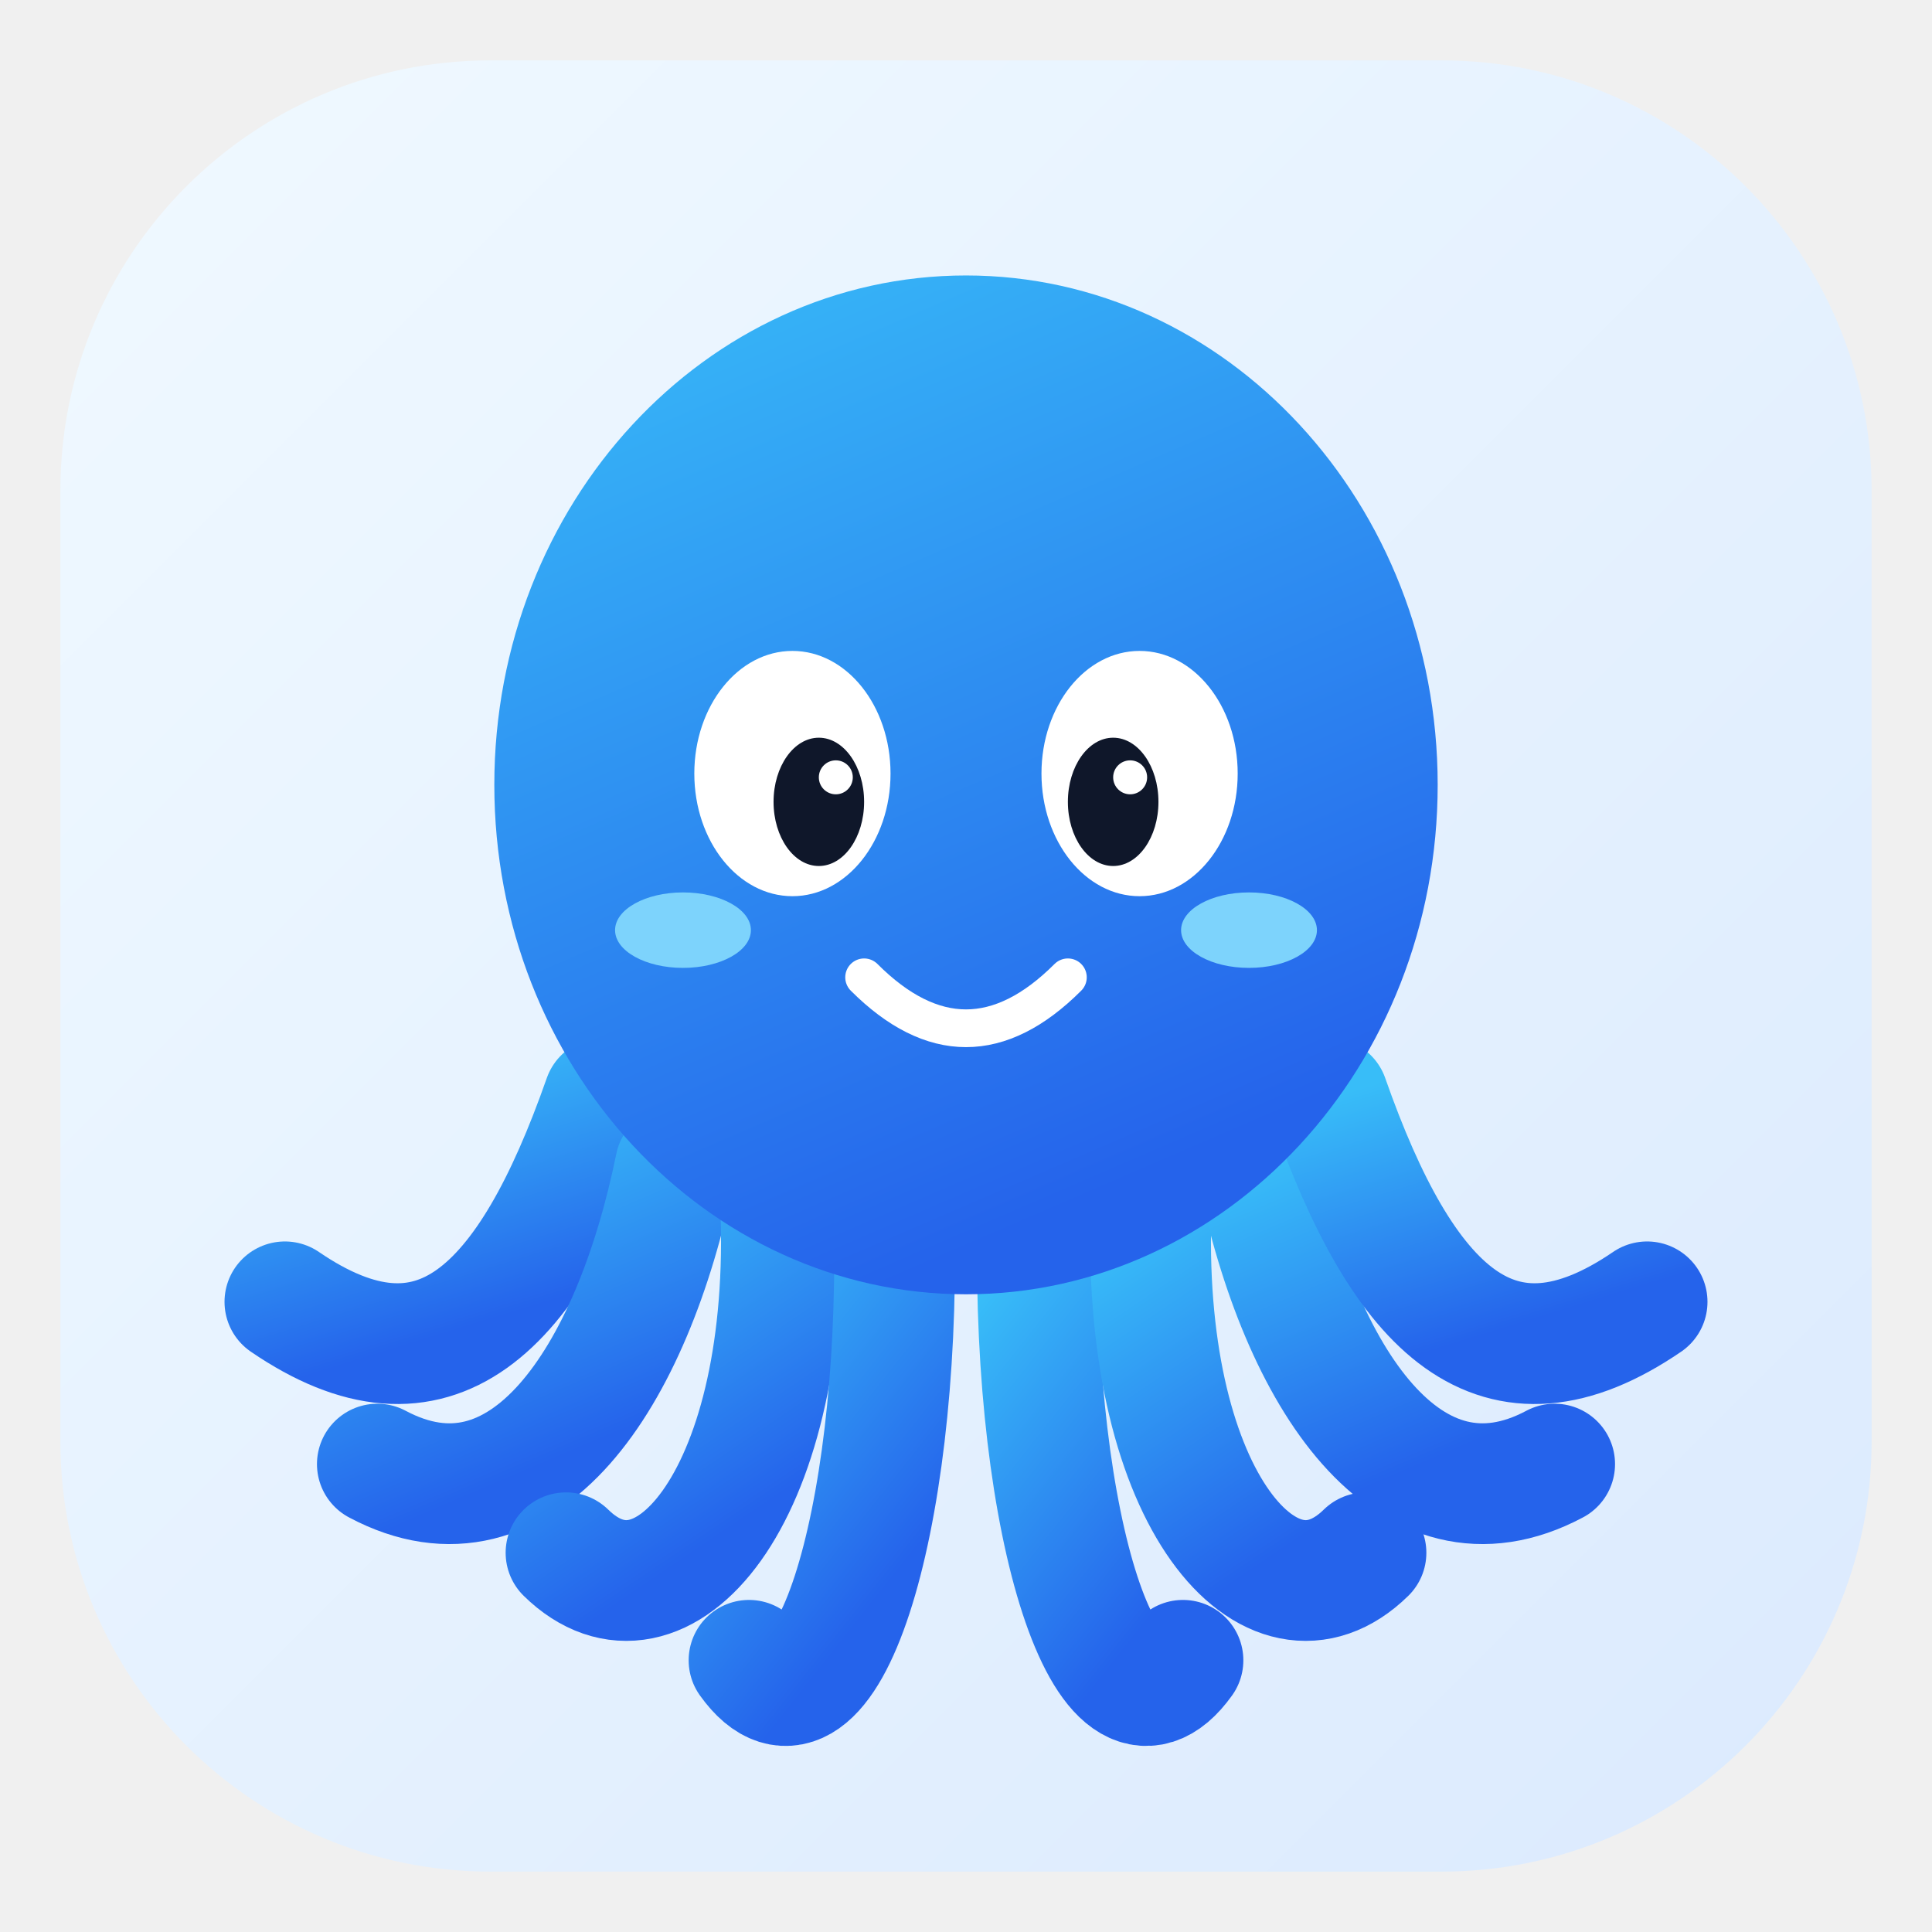
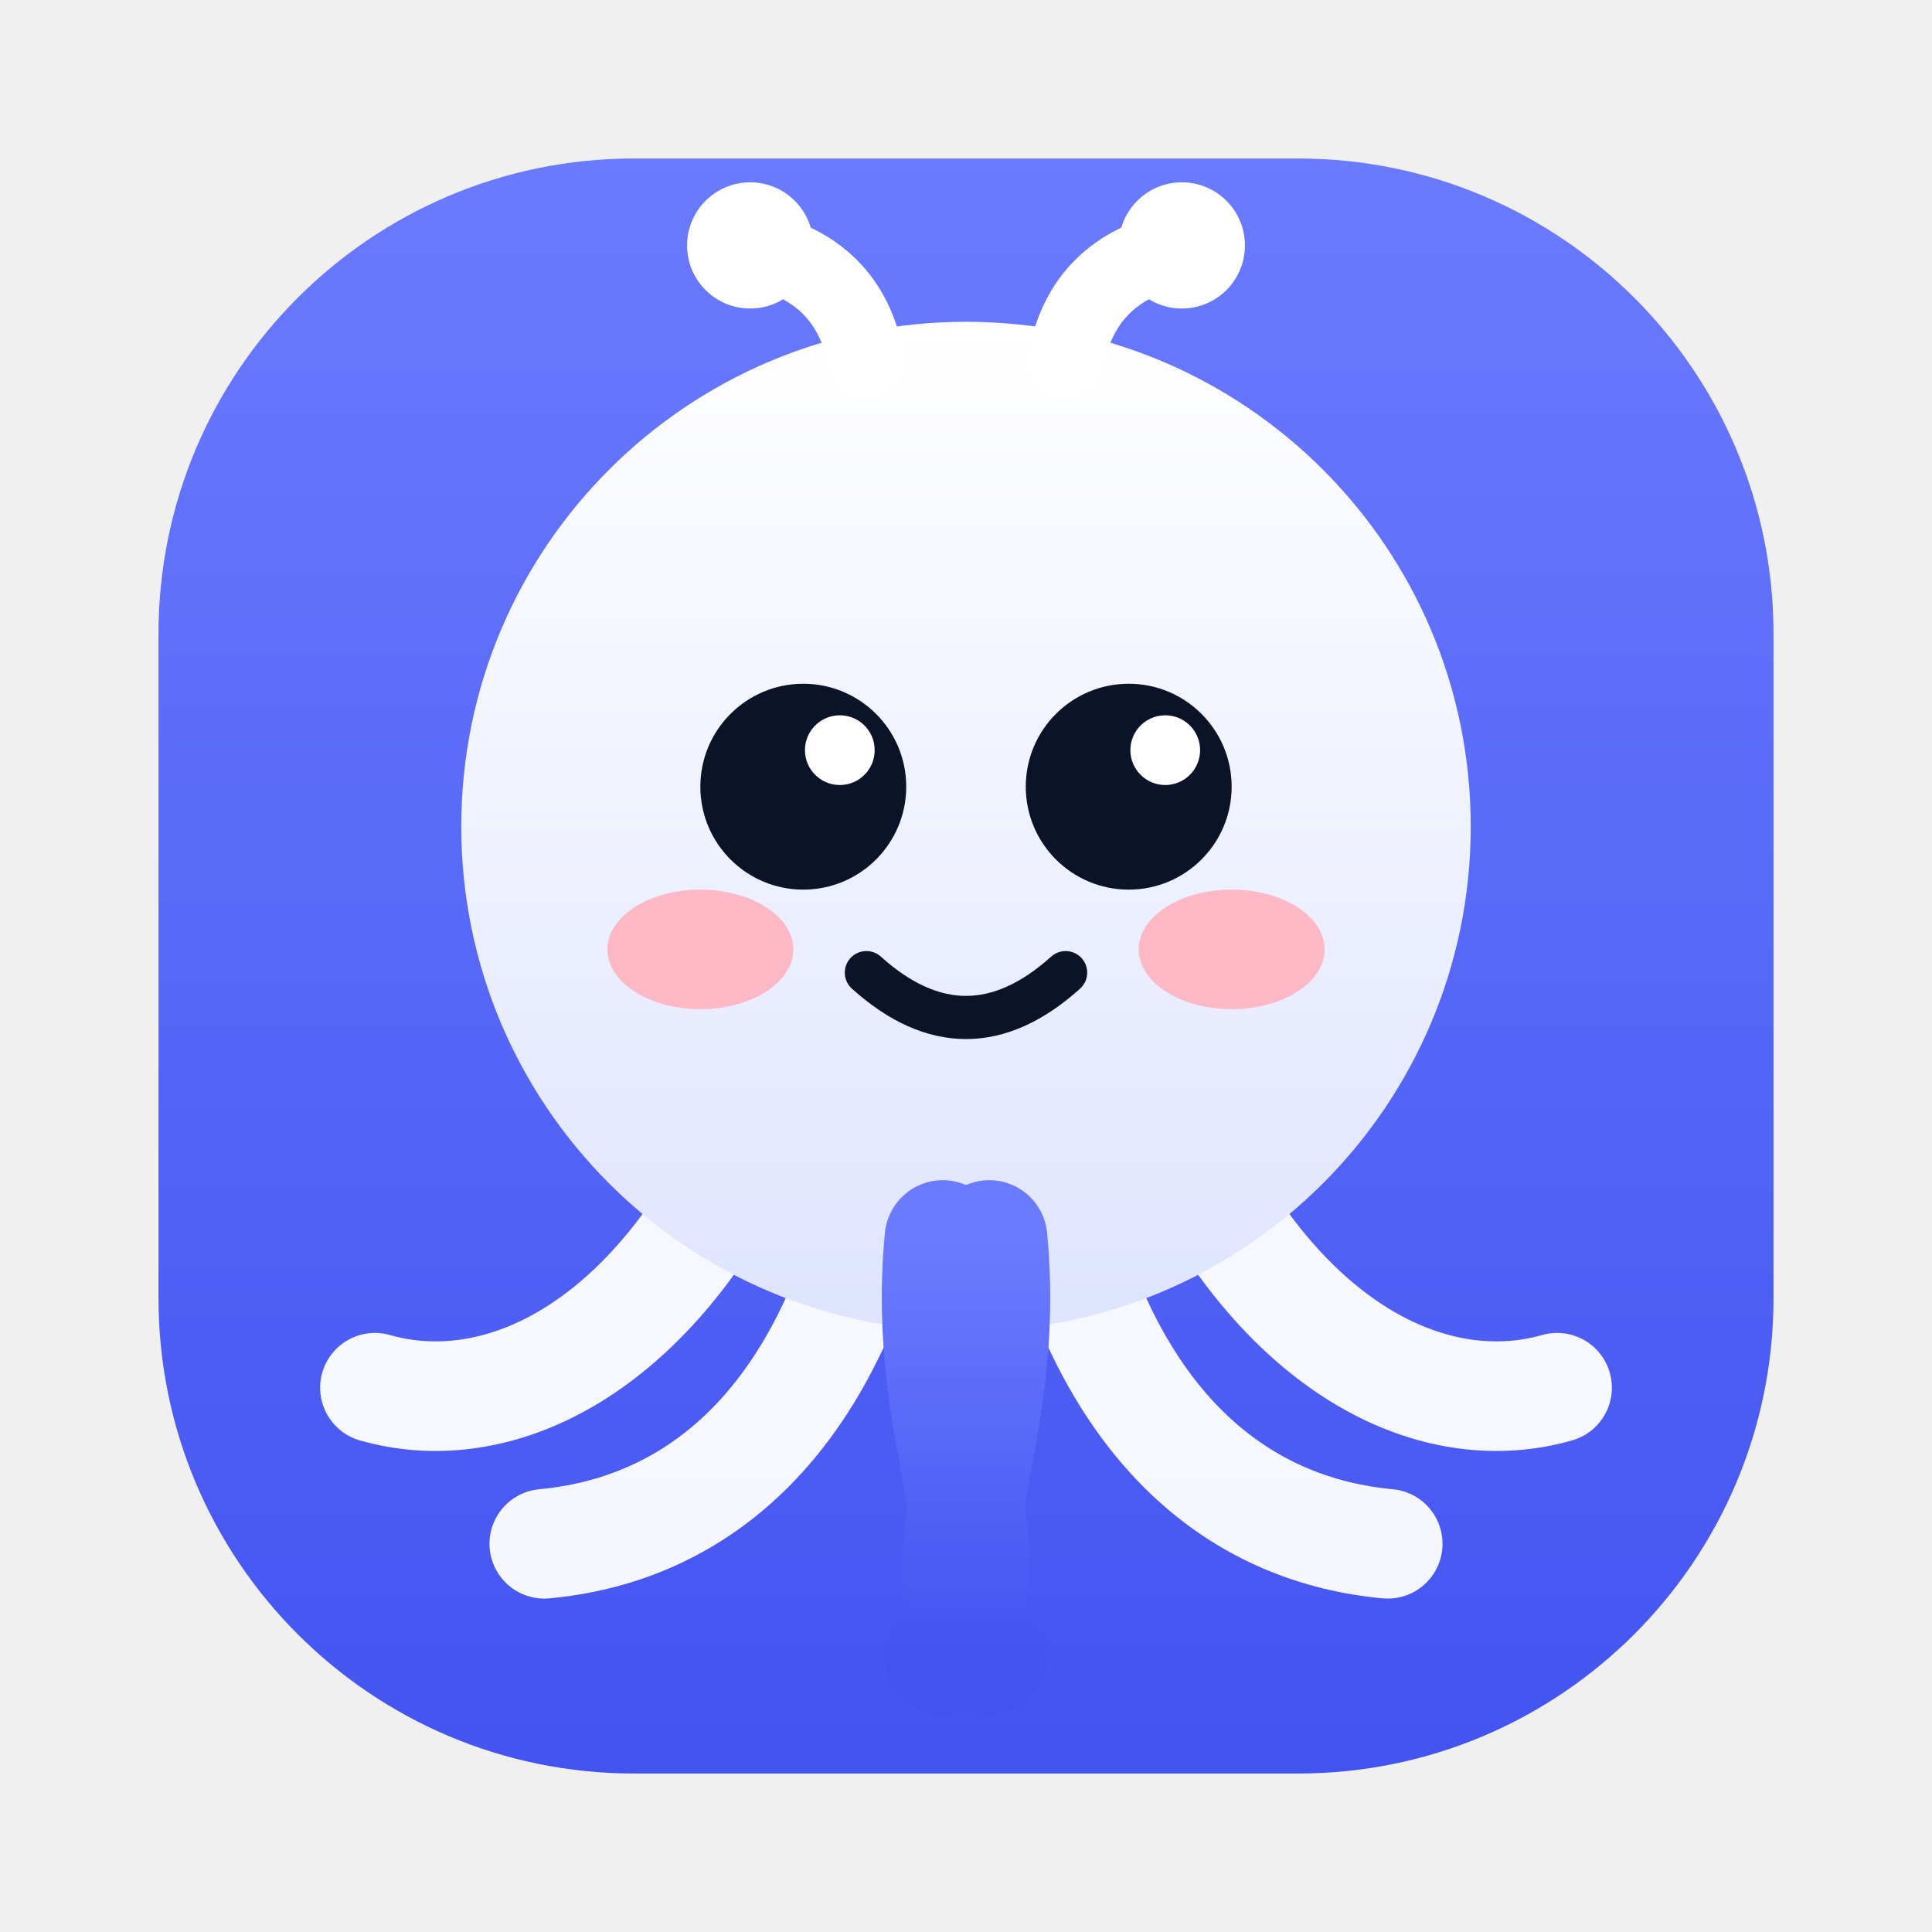
<svg xmlns="http://www.w3.org/2000/svg" viewBox="0 0 1024 1024">
  <defs>
-     <linearGradient id="blue" x1="0" y1="0" x2="0.4" y2="1">
-       <stop stop-color="#38BDF8" />
-       <stop offset="1" stop-color="#2563EB" />
+     <linearGradient id="bg" x1="0" y1="0" x2="0" y2="1">
+       <stop offset="0" stop-color="#6b7bff" />
+       <stop offset="1" stop-color="#4353f0" />
    </linearGradient>
-     <linearGradient id="bg" x1="0" y1="0" x2="1" y2="1">
-       <stop stop-color="#F0F9FF" />
-       <stop offset="1" stop-color="#DBEAFE" />
+     <linearGradient id="body" x1="0" y1="0" x2="0" y2="1">
+       <stop offset="0" stop-color="#ffffff" />
+       <stop offset="1" stop-color="#dfe4ff" />
    </linearGradient>
  </defs>
-   <rect x="32" y="32" width="960" height="960" rx="228" fill="url(#bg)" />
-   <g fill="none" stroke="url(#blue)" stroke-width="64" stroke-linecap="round">
-     <path d="M320 582 C280 696 230 744 151 690" />
-     <path d="M358 618 C335 731 277 817 200 776" />
-     <path d="M414 645 C418 795 350 872 300 823" />
-     <path d="M474 650 C477 808 437 936 397 880" />
-     <path d="M550 650 C547 808 587 936 627 880" />
-     <path d="M610 645 C606 795 674 872 724 823" />
-     <path d="M666 618 C689 731 747 817 824 776" />
-     <path d="M704 582 C744 696 794 744 873 690" />
+   <rect x="84" y="84" width="856" height="856" rx="252" fill="url(#bg)" />
+   <g transform="translate(512 512) scale(0.88) translate(-512 -512)">
+     <g stroke="#ffffff" stroke-width="66" stroke-linecap="round" fill="none" opacity="0.95">
+       <path d="M 372 636 C 312 748 226 786 156 766" />
+       <path d="M 452 676 C 416 796 344 852 258 860" />
+       <path d="M 572 676 C 608 796 680 852 766 860" />
+       <path d="M 652 636 C 712 748 798 786 868 766" />
+     </g>
+     <circle cx="512" cy="428" r="304" fill="url(#body)" />
+     <ellipse cx="352" cy="502" rx="56" ry="36" fill="#ffb3c0" opacity="0.9" />
+     <ellipse cx="672" cy="502" rx="56" ry="36" fill="#ffb3c0" opacity="0.9" />
+     <circle cx="414" cy="404" r="62" fill="#0b1328" />
+     <circle cx="610" cy="404" r="62" fill="#0b1328" />
+     <circle cx="436" cy="382" r="21" fill="#ffffff" />
+     <circle cx="632" cy="382" r="21" fill="#ffffff" />
+     <path d="M 452 516 Q 512 570 572 516" stroke="#0b1328" stroke-width="26" stroke-linecap="round" fill="none" />
+     <path d="M 452 148 Q 442 92 384 80" stroke="#ffffff" stroke-width="46" stroke-linecap="round" fill="none" />
+     <path d="M 572 148 Q 582 92 640 80" stroke="#ffffff" stroke-width="46" stroke-linecap="round" fill="none" />
+     <circle cx="382" cy="78" r="38" fill="#ffffff" />
+     <circle cx="642" cy="78" r="38" fill="#ffffff" />
+     <g stroke="url(#bg)" stroke-width="70" stroke-linecap="round" fill="none">
+       <path d="M 498 676 C 486 800 542 866 498 928" />
+       <path d="M 526 676 C 538 800 482 866 526 928" />
+     </g>
  </g>
-   <ellipse cx="512" cy="416" rx="250" ry="270" fill="url(#blue)" />
-   <ellipse cx="420" cy="410" rx="52" ry="65" fill="#fff" />
-   <ellipse cx="604" cy="410" rx="52" ry="65" fill="#fff" />
-   <ellipse cx="434" cy="425" rx="24" ry="34" fill="#0F172A" />
-   <ellipse cx="590" cy="425" rx="24" ry="34" fill="#0F172A" />
-   <circle cx="443" cy="412" r="9" fill="#fff" />
-   <circle cx="599" cy="412" r="9" fill="#fff" />
-   <path d="M458 518 Q512 572 566 518" stroke="#fff" stroke-width="20" fill="none" stroke-linecap="round" />
-   <ellipse cx="362" cy="493" rx="36" ry="20" fill="#7DD3FC" />
-   <ellipse cx="662" cy="493" rx="36" ry="20" fill="#7DD3FC" />
</svg>
